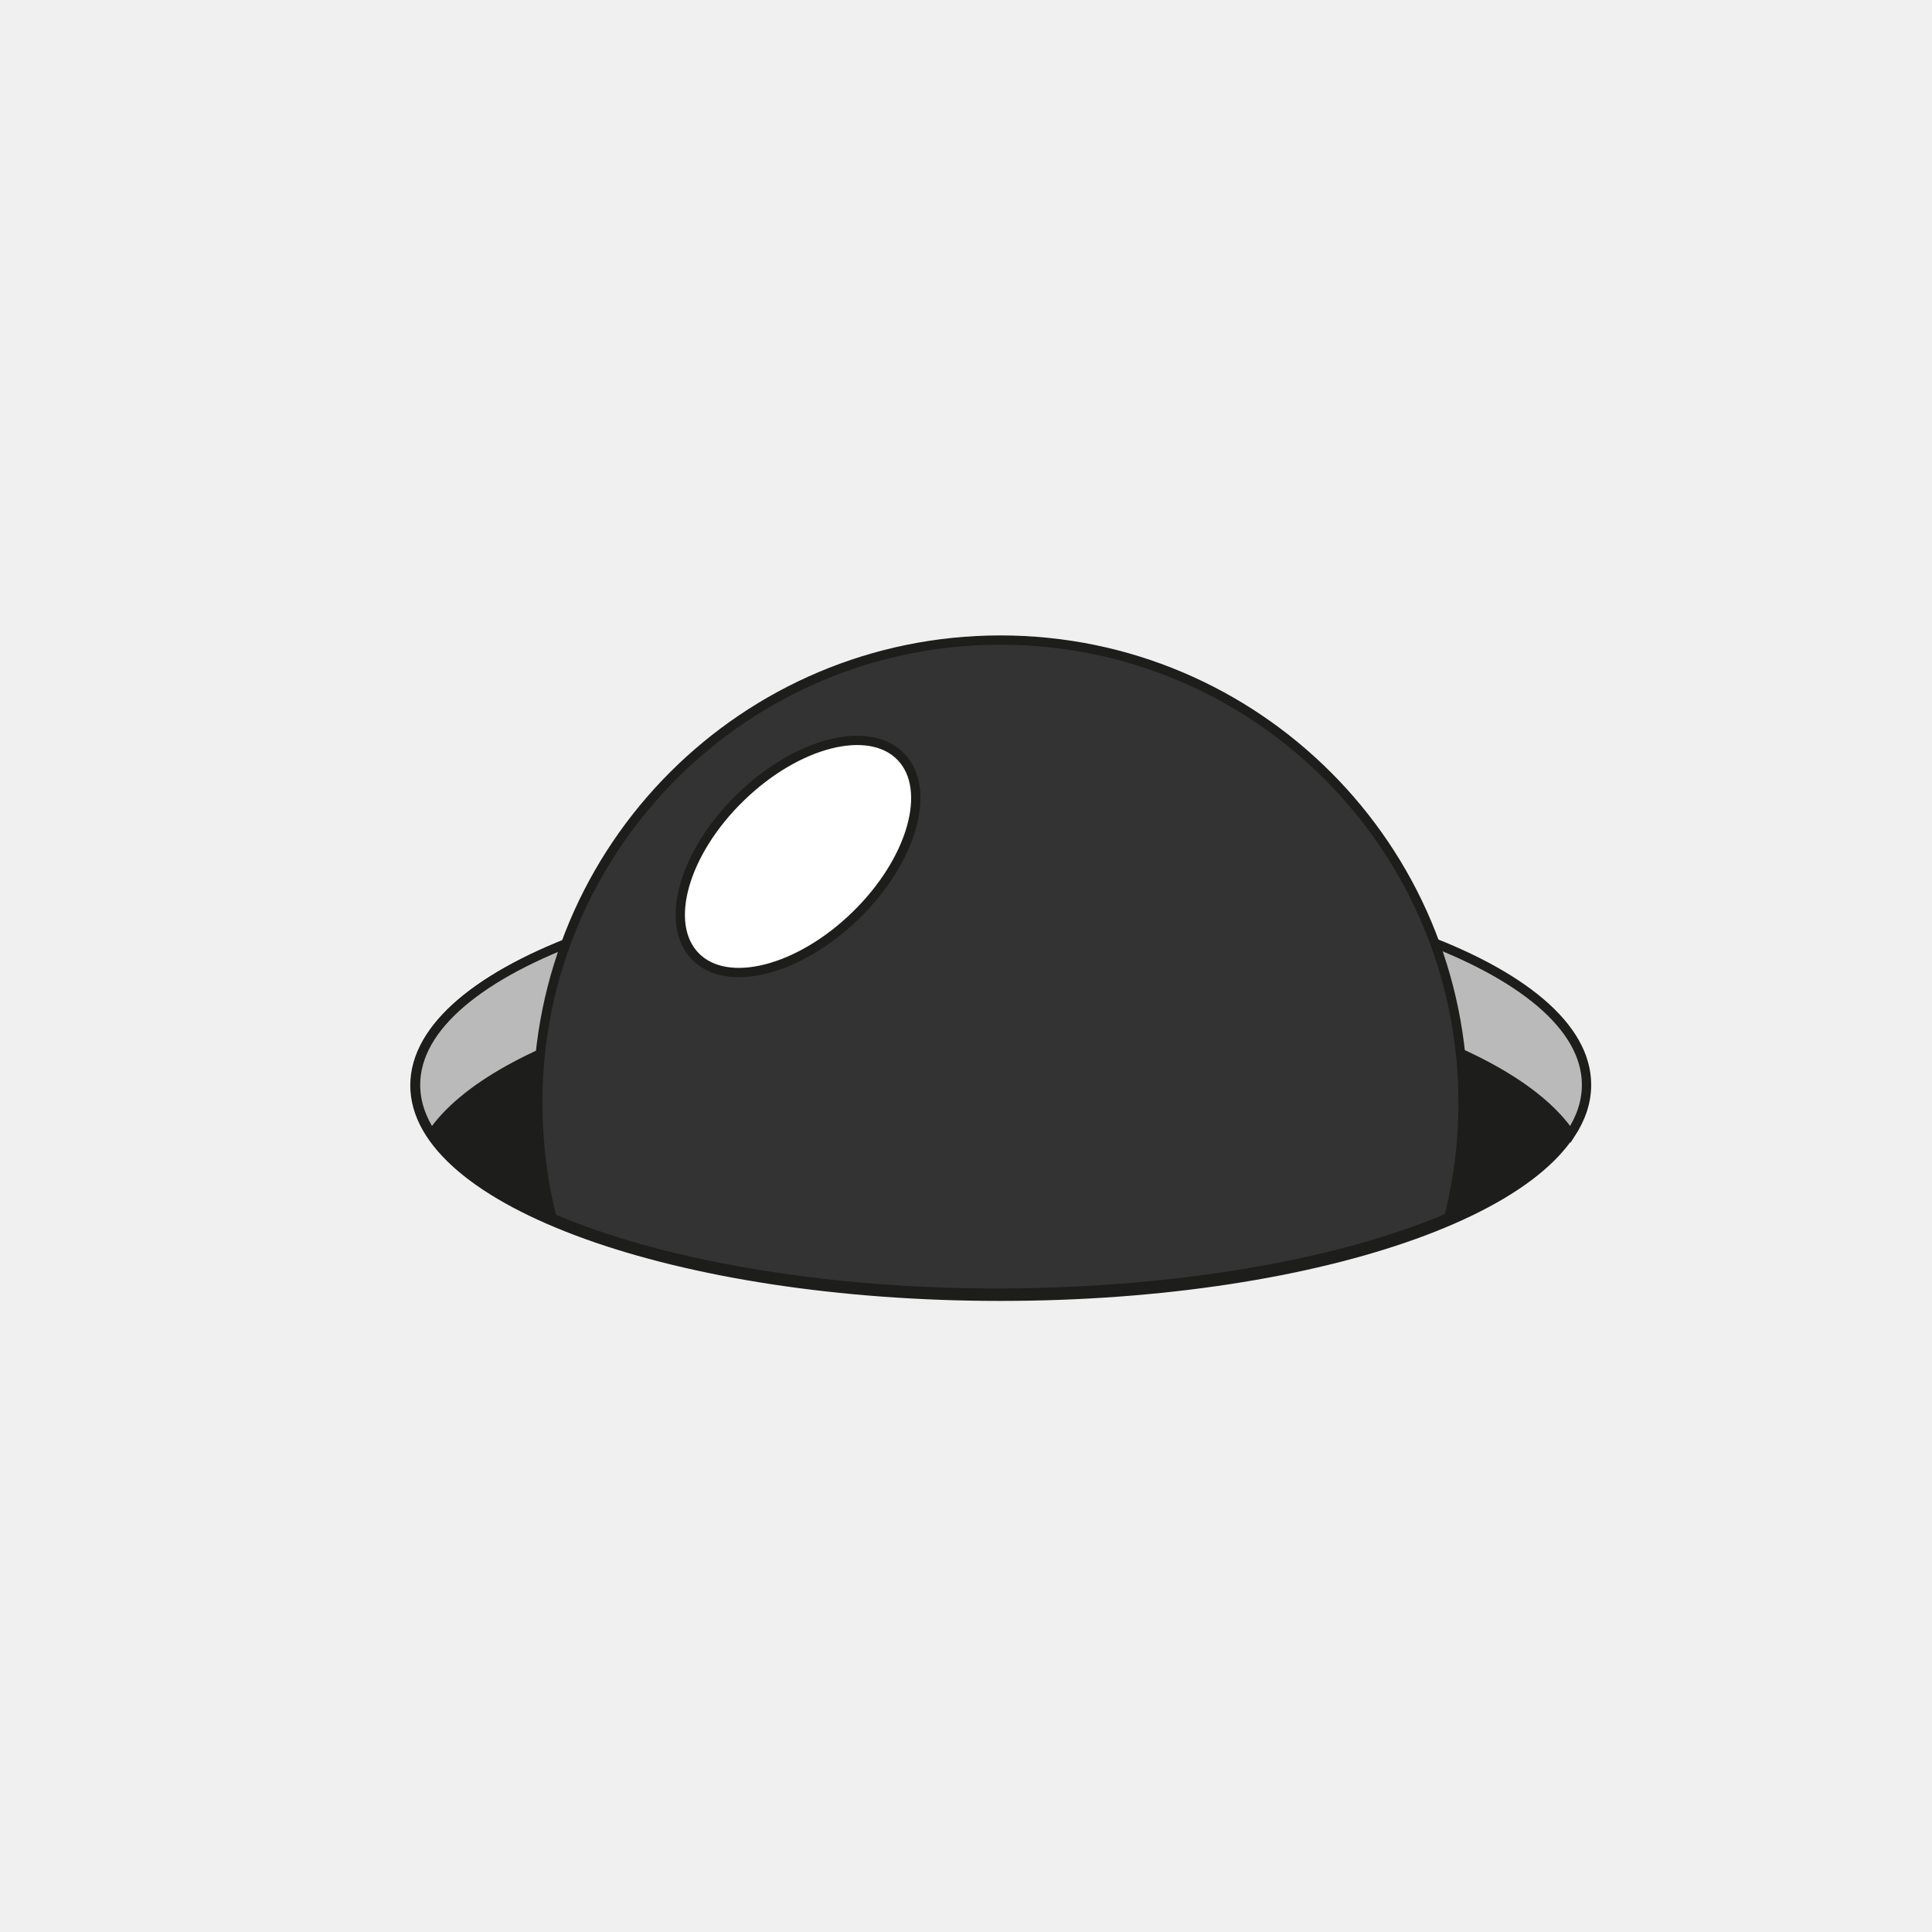
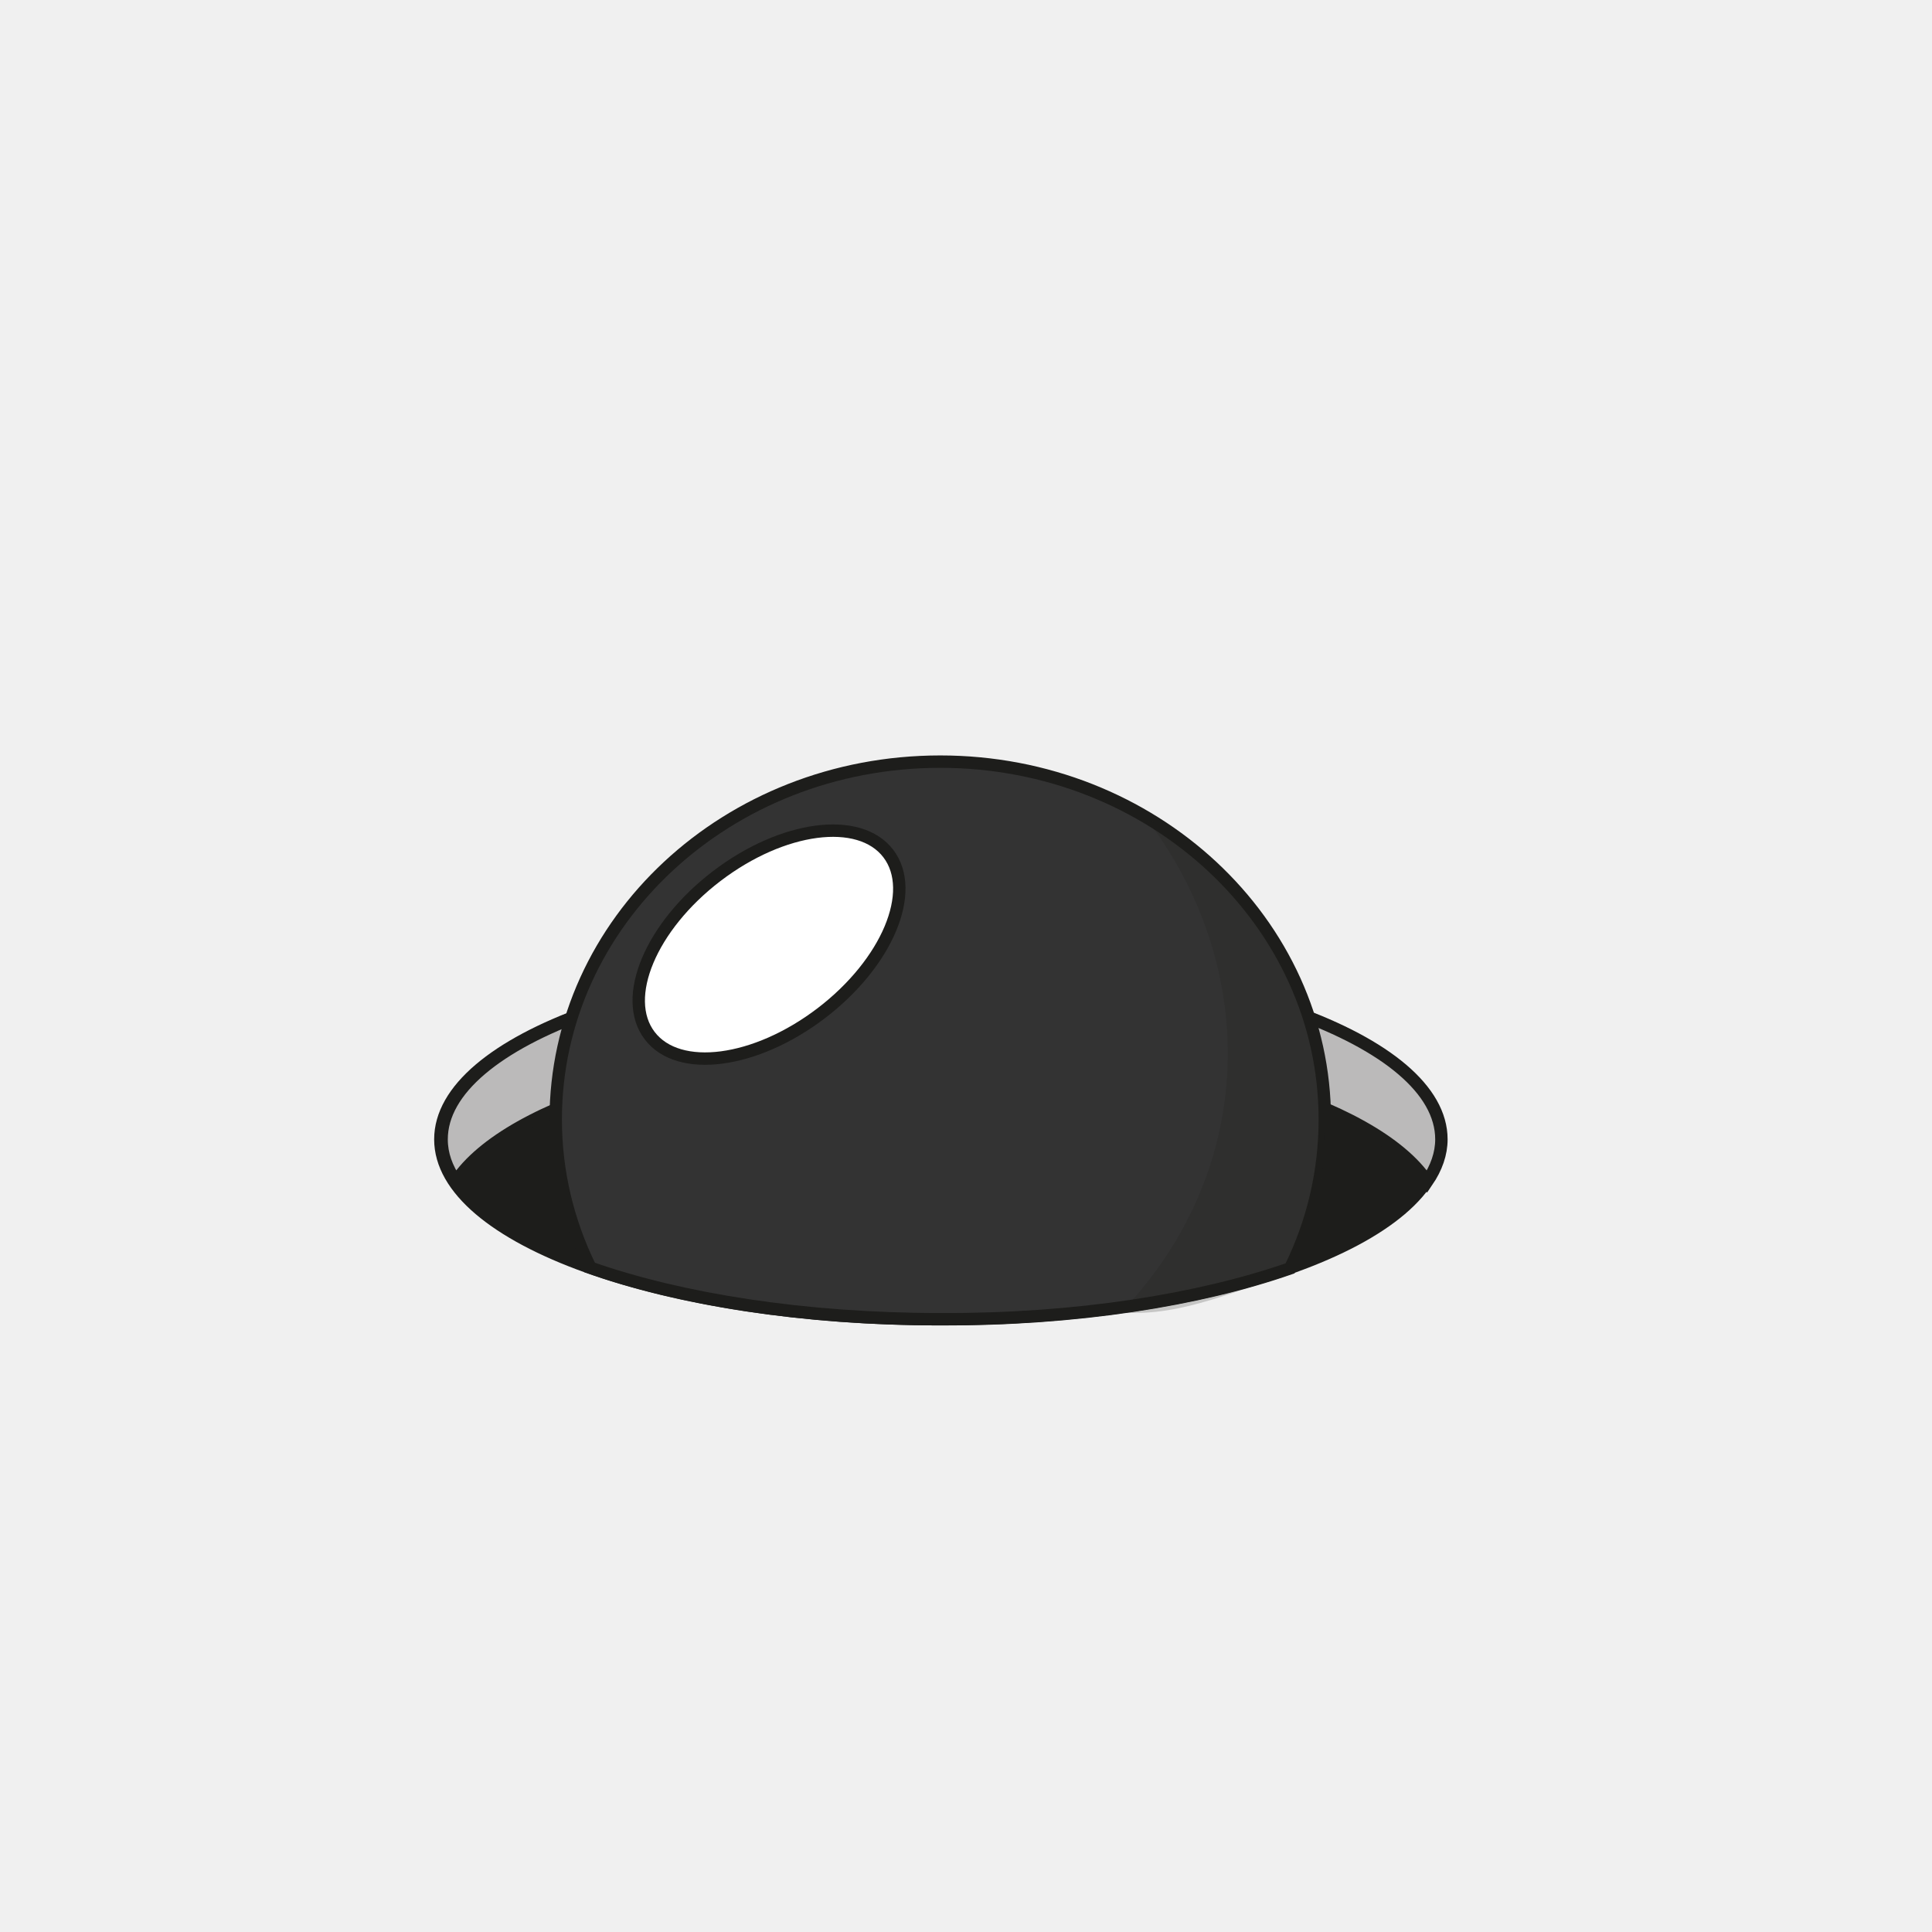
<svg xmlns="http://www.w3.org/2000/svg" version="1.1" id="Capa_1" x="0px" y="0px" viewBox="0 0 311.5 311.5" style="enable-background:new 0 0 311.5 311.5;" xml:space="preserve">
  <style type="text/css">
- 	.st0{fill:#1D1D1B;stroke:#1D1D1B;stroke-width:1.5;stroke-linecap:round;stroke-linejoin:round;stroke-miterlimit:10;}
- 	.st1{fill:#BBBABA;stroke:#1D1D1B;stroke-width:1.5;stroke-linecap:square;stroke-miterlimit:10;}
- 	.st2{opacity:0.2;fill:#1D1D1B;}
- 	.st3{opacity:0.21;fill:#1D1E1C;}
- 	.st4{fill:#D3B63C;stroke:#1D1E1C;stroke-width:1.5;stroke-linecap:round;stroke-linejoin:round;stroke-miterlimit:10;}
- 	.st5{fill:#FAD843;stroke:#1D1E1C;stroke-width:1.5;stroke-linecap:round;stroke-linejoin:round;stroke-miterlimit:10;}
- 	.st6{fill:#E84E42;stroke:#1D1E1C;stroke-width:1.5;stroke-linecap:round;stroke-linejoin:round;stroke-miterlimit:10;}
- 	.st7{fill:#FFFFFF;stroke:#1D1D1B;stroke-width:1.5;stroke-miterlimit:10;}
- 	.st8{opacity:0.2;}
- 	.st9{fill:#1D1D1B;}
- 	.st10{fill:none;stroke:#1D1E1C;stroke-width:1.5;stroke-miterlimit:10;}
- 	.st11{fill:#1D1E1C;stroke:#1D1E1C;stroke-width:1.5;stroke-linecap:round;stroke-linejoin:round;stroke-miterlimit:10;}
- 	.st12{fill:#4AC0EE;stroke:#1D1E1C;stroke-width:1.5;stroke-linecap:round;stroke-linejoin:round;stroke-miterlimit:10;}
- 	.st13{opacity:0.21;}
- 	.st14{fill:#1D1E1C;}
- 	.st15{fill:#FFF8F1;stroke:#1D1E1C;stroke-width:1.5;stroke-linecap:round;stroke-linejoin:round;stroke-miterlimit:10;}
- 	.st16{fill:#65C1BE;stroke:#000000;stroke-width:1.5;stroke-linecap:round;stroke-linejoin:round;stroke-miterlimit:10;}
- 	.st17{fill:#FFFFFF;stroke:#1D1D1B;stroke-width:1.5;stroke-linecap:round;stroke-linejoin:round;stroke-miterlimit:10;}
- 	.st18{fill:#ADADA6;stroke:#1D1D1B;stroke-width:1.5;stroke-linecap:round;stroke-linejoin:round;stroke-miterlimit:10;}
- 	.st19{fill:#8F8D8E;stroke:#1D1D1B;stroke-width:1.5;stroke-linecap:round;stroke-linejoin:round;stroke-miterlimit:10;}
- 	.st20{fill:#DADAD2;stroke:#1D1D1B;stroke-width:1.5;stroke-linecap:round;stroke-linejoin:round;stroke-miterlimit:10;}
- 	.st21{fill:#65C1BE;stroke:#000000;stroke-width:1.5;stroke-miterlimit:10;}
- 	.st22{fill:#549E9A;stroke:#000000;stroke-width:1.5;stroke-miterlimit:10;}
- 	.st23{fill:#FFFFFF;}
- 	.st24{clip-path:url(#SVGID_2_);}
- 	.st25{fill:#DADAD2;stroke:#1D1D1B;stroke-width:1.5;stroke-miterlimit:10;}
- 	.st26{fill:#77C6C7;stroke:#1D1D1B;stroke-width:1.5;stroke-linecap:round;stroke-linejoin:round;stroke-miterlimit:10;}
- 	.st27{fill:none;stroke:#000000;stroke-width:1.5;stroke-miterlimit:10;}
- 	.st28{fill:#F0F0F0;stroke:#1D1E1C;stroke-width:1.5;stroke-miterlimit:10;}
- 	.st29{clip-path:url(#SVGID_4_);}
- 	.st30{fill:#DBBD3E;stroke:#1D1E1C;stroke-width:1.5;stroke-miterlimit:10;}
- 	.st31{opacity:0.23;}
- 	.st32{fill:#FAD844;stroke:#1D1E1C;stroke-width:1.5;stroke-miterlimit:10;}
- 	.st33{fill:none;stroke:#1D1D1B;stroke-width:1.5;stroke-linecap:round;stroke-linejoin:round;stroke-miterlimit:10;}
- 	.st34{fill:#333333;stroke:#1D1D1B;stroke-width:1.5;stroke-linecap:square;stroke-miterlimit:10;}
- 	.st35{fill:#FFFFFF;stroke:#1D1D1B;stroke-width:1.55;stroke-miterlimit:10;}
- 	.st36{fill:none;stroke:#1D1E1C;stroke-width:1.5;stroke-linecap:round;stroke-linejoin:round;stroke-miterlimit:10;}
- 	.st37{fill:url(#);}
- 	.st38{fill:#FFFFFF;stroke:#1D1E1C;stroke-width:1.5;stroke-linecap:round;stroke-linejoin:round;stroke-miterlimit:10;}
- 	.st39{fill:#CC413A;stroke:#1D1E1C;stroke-width:1.5;stroke-linecap:round;stroke-linejoin:round;stroke-miterlimit:10;}
- 	.st40{opacity:0.26;fill:#1D1E1C;}
- 	.st41{fill:#EEEEEE;stroke:#1D1E1C;stroke-width:1.5;stroke-miterlimit:10;}
- 	.st42{fill:#1D1E1C;stroke:#1D1E1C;stroke-width:1.5;stroke-miterlimit:10;}
- 	.st43{fill:#C1C1BF;stroke:#1D1D1B;stroke-width:1.5;stroke-linecap:round;stroke-linejoin:round;stroke-miterlimit:10;}
- 	.st44{fill:#AFAFA8;stroke:#1D1D1B;stroke-width:1.5;stroke-linecap:round;stroke-linejoin:round;stroke-miterlimit:10;}
- 	.st45{fill:#C1C1BF;}
+ 	.st0{enable-background:new    ;}
+ 	.st1{clip-path:url(#SVGID_2_);enable-background:new    ;}
+ 	.st2{fill:#131412;}
+ 	.st3{fill:#131312;}
+ 	.st4{fill:#121311;}
+ 	.st5{fill:#D3B63C;stroke:#1D1E1C;stroke-width:2;stroke-linecap:round;stroke-linejoin:round;stroke-miterlimit:10;}
+ 	.st6{fill:#E84E42;stroke:#1D1E1C;stroke-width:2;stroke-linecap:round;stroke-linejoin:round;stroke-miterlimit:10;}
+ 	.st7{fill:#1D1D1B;stroke:#1D1D1B;stroke-width:1.5;stroke-linecap:round;stroke-linejoin:round;stroke-miterlimit:10;}
+ 	.st8{fill:#BBBABA;stroke:#1D1D1B;stroke-width:1.5;stroke-linecap:square;stroke-miterlimit:10;}
+ 	.st9{opacity:0.2;fill:#1D1D1B;}
+ 	.st10{opacity:0.21;fill:#1D1E1C;}
+ 	.st11{fill:#D3B63C;stroke:#1D1E1C;stroke-width:1.5;stroke-linecap:round;stroke-linejoin:round;stroke-miterlimit:10;}
+ 	.st12{fill:#FAD843;stroke:#1D1E1C;stroke-width:1.5;stroke-linecap:round;stroke-linejoin:round;stroke-miterlimit:10;}
+ 	.st13{fill:#E84E42;stroke:#1D1E1C;stroke-width:1.5;stroke-linecap:round;stroke-linejoin:round;stroke-miterlimit:10;}
+ 	.st14{fill:#FFFFFF;stroke:#1D1D1B;stroke-width:1.5;stroke-miterlimit:10;}
+ 	.st15{fill:#FAD843;stroke:#1D1E1C;stroke-width:2;stroke-linecap:round;stroke-linejoin:round;stroke-miterlimit:10;}
+ 	.st16{fill:#FFFFFF;stroke:#1D1D1B;stroke-width:2;stroke-miterlimit:10;}
+ 	.st17{opacity:0.2;}
+ 	.st18{fill:#1D1D1B;}
+ 	.st19{fill:none;stroke:#1D1E1C;stroke-width:1.5;stroke-miterlimit:10;}
+ 	.st20{fill:#1D1E1C;stroke:#1D1E1C;stroke-width:1.5;stroke-linecap:round;stroke-linejoin:round;stroke-miterlimit:10;}
+ 	.st21{fill:#4AC0EE;stroke:#1D1E1C;stroke-width:1.5;stroke-linecap:round;stroke-linejoin:round;stroke-miterlimit:10;}
+ 	.st22{opacity:0.21;}
+ 	.st23{fill:#1D1E1C;}
+ 	.st24{fill:#4AC0EE;stroke:#1D1E1C;stroke-width:2;stroke-linecap:round;stroke-linejoin:round;stroke-miterlimit:10;}
+ 	.st25{fill:#FFF8F1;stroke:#1D1E1C;stroke-width:2;stroke-linecap:round;stroke-linejoin:round;stroke-miterlimit:10;}
+ 	.st26{fill:#65C1BE;stroke:#000000;stroke-width:1.5;stroke-linecap:round;stroke-linejoin:round;stroke-miterlimit:10;}
+ 	.st27{fill:#FFFFFF;stroke:#1D1D1B;stroke-width:1.5;stroke-linecap:round;stroke-linejoin:round;stroke-miterlimit:10;}
+ 	.st28{fill:#ADADA6;stroke:#1D1D1B;stroke-width:1.5;stroke-linecap:round;stroke-linejoin:round;stroke-miterlimit:10;}
+ 	.st29{fill:#8F8D8E;stroke:#1D1D1B;stroke-width:1.5;stroke-linecap:round;stroke-linejoin:round;stroke-miterlimit:10;}
+ 	.st30{fill:#DADAD2;stroke:#1D1D1B;stroke-width:1.5;stroke-linecap:round;stroke-linejoin:round;stroke-miterlimit:10;}
+ 	.st31{fill:#65C1BE;stroke:#000000;stroke-width:1.5;stroke-miterlimit:10;}
+ 	.st32{fill:#549E9A;stroke:#000000;stroke-width:1.5;stroke-miterlimit:10;}
+ 	.st33{fill:#FFFFFF;}
+ 	.st34{fill:#65C1BE;stroke:#000000;stroke-width:2;stroke-miterlimit:10;}
+ 	.st35{fill:#549E9A;stroke:#000000;stroke-width:2;stroke-miterlimit:10;}
+ 	.st36{fill:#65C1BE;stroke:#000000;stroke-width:2;stroke-linecap:round;stroke-linejoin:round;stroke-miterlimit:10;}
+ 	.st37{clip-path:url(#SVGID_4_);}
+ 	.st38{fill:#DADAD2;stroke:#1D1D1B;stroke-width:1.5;stroke-miterlimit:10;}
+ 	.st39{fill:#77C6C7;stroke:#1D1D1B;stroke-width:1.5;stroke-linecap:round;stroke-linejoin:round;stroke-miterlimit:10;}
+ 	.st40{fill:none;stroke:#000000;stroke-width:1.5;stroke-miterlimit:10;}
+ 	.st41{fill:#F0F0F0;stroke:#1D1E1C;stroke-width:1.5;stroke-miterlimit:10;}
+ 	.st42{clip-path:url(#SVGID_6_);}
+ 	.st43{fill:#DADAD2;stroke:#1D1D1B;stroke-width:2;stroke-miterlimit:10;}
+ 	.st44{fill:none;stroke:#1D1E1C;stroke-width:2;stroke-miterlimit:10;}
+ 	.st45{fill:#77C6C7;stroke:#1D1D1B;stroke-width:2;stroke-linecap:round;stroke-linejoin:round;stroke-miterlimit:10;}
+ 	.st46{fill:#DADAD2;stroke:#1D1D1B;stroke-width:2;stroke-linecap:round;stroke-linejoin:round;stroke-miterlimit:10;}
+ 	.st47{fill:none;stroke:#000000;stroke-width:2;stroke-miterlimit:10;}
+ 	.st48{fill:#F0F0F0;stroke:#1D1E1C;stroke-width:2;stroke-miterlimit:10;}
+ 	.st49{clip-path:url(#SVGID_8_);}
+ 	.st50{clip-path:url(#SVGID_10_);}
+ 	.st51{fill:#DBBD3E;stroke:#1D1E1C;stroke-width:1.5;stroke-miterlimit:10;}
+ 	.st52{opacity:0.23;}
+ 	.st53{fill:#FAD844;stroke:#1D1E1C;stroke-width:1.5;stroke-miterlimit:10;}
+ 	.st54{fill:#FFFFFF;stroke:#1D1D1B;stroke-width:2;stroke-linecap:round;stroke-linejoin:round;stroke-miterlimit:10;}
+ 	.st55{fill:none;stroke:#1D1D1B;stroke-width:1.5;stroke-linecap:round;stroke-linejoin:round;stroke-miterlimit:10;}
+ 	.st56{fill:none;stroke:#1D1D1B;stroke-width:2;stroke-linecap:round;stroke-linejoin:round;stroke-miterlimit:10;}
+ 	.st57{fill:#333333;stroke:#1D1D1B;stroke-width:1.5;stroke-linecap:square;stroke-miterlimit:10;}
+ 	.st58{fill:#1D1D1B;stroke:#1D1D1B;stroke-width:2;stroke-linecap:round;stroke-linejoin:round;stroke-miterlimit:10;}
+ 	.st59{fill:#BBBABA;stroke:#1D1D1B;stroke-width:2;stroke-linecap:square;stroke-miterlimit:10;}
+ 	.st60{fill:#333333;stroke:#1D1D1B;stroke-width:2;stroke-linecap:square;stroke-miterlimit:10;}
+ 	.st61{fill:#FFFFFF;stroke:#1D1D1B;stroke-width:1.55;stroke-miterlimit:10;}
+ 	.st62{fill:#DBBD3E;stroke:#1D1E1C;stroke-width:2;stroke-miterlimit:10;}
+ 	.st63{fill:#FAD844;stroke:#1D1E1C;stroke-width:2;stroke-miterlimit:10;}
+ 	.st64{fill:none;stroke:#1D1E1C;stroke-width:1.5;stroke-linecap:round;stroke-linejoin:round;stroke-miterlimit:10;}
+ 	.st65{fill:none;stroke:#1D1E1C;stroke-width:2;stroke-linecap:round;stroke-linejoin:round;stroke-miterlimit:10;}
+ 	.st66{fill:url(#);}
+ 	.st67{fill:#FFFFFF;stroke:#1D1E1C;stroke-width:1.5;stroke-linecap:round;stroke-linejoin:round;stroke-miterlimit:10;}
+ 	.st68{fill:#CC413A;stroke:#1D1E1C;stroke-width:1.5;stroke-linecap:round;stroke-linejoin:round;stroke-miterlimit:10;}
+ 	.st69{opacity:0.26;fill:#1D1E1C;}
+ 	.st70{fill:#EEEEEE;stroke:#1D1E1C;stroke-width:1.5;stroke-miterlimit:10;}
+ 	.st71{fill:#1D1E1C;stroke:#1D1E1C;stroke-width:1.5;stroke-miterlimit:10;}
+ 	.st72{fill:#C1C1BF;stroke:#1D1D1B;stroke-width:1.5;stroke-linecap:round;stroke-linejoin:round;stroke-miterlimit:10;}
+ 	.st73{fill:#AFAFA8;stroke:#1D1D1B;stroke-width:1.5;stroke-linecap:round;stroke-linejoin:round;stroke-miterlimit:10;}
+ 	.st74{fill:#C1C1BF;}
+ 	.st75{fill:#1D1E1C;stroke:#1D1E1C;stroke-width:2;stroke-linecap:round;stroke-linejoin:round;stroke-miterlimit:10;}
+ 	.st76{fill:#549E9A;stroke:#000000;stroke-width:2;stroke-linecap:round;stroke-linejoin:round;stroke-miterlimit:10;}
+ 	.st77{fill:#ADADA6;stroke:#1D1D1B;stroke-width:2;stroke-linecap:round;stroke-linejoin:round;stroke-miterlimit:10;}
+ 	.st78{fill:#8F8D8E;stroke:#1D1D1B;stroke-width:2;stroke-linecap:round;stroke-linejoin:round;stroke-miterlimit:10;}
+ 	.st79{clip-path:url(#SVGID_12_);enable-background:new    ;}
+ 	.st80{fill:#0F0F0E;}
+ 	.st81{clip-path:url(#SVGID_14_);enable-background:new    ;}
+ 	.st82{fill:#111110;}
+ 	.st83{fill:#10100F;}
+ 	.st84{fill:#484747;}
+ 	.st85{clip-path:url(#SVGID_16_);enable-background:new    ;}
+ 	.st86{fill:#4A494A;}
+ 	.st87{fill:#151513;}
+ 	.st88{clip-path:url(#SVGID_18_);enable-background:new    ;}
+ 	.st89{fill:#121211;}
+ 	.st90{fill:#131311;}
+ 	.st91{clip-path:url(#SVGID_20_);enable-background:new    ;}
+ 	.st92{clip-path:url(#SVGID_22_);enable-background:new    ;}
+ 	.st93{clip-path:url(#SVGID_24_);enable-background:new    ;}
+ 	.st94{fill:#656465;}
+ 	.st95{clip-path:url(#SVGID_26_);enable-background:new    ;}
+ 	.st96{fill:#595758;}
+ 	.st97{fill:#5C5A5B;}
+ 	.st98{fill:#5E5D5E;}
+ 	.st99{clip-path:url(#SVGID_28_);enable-background:new    ;}
+ 	.st100{fill:#565555;}
+ 	.st101{fill:#535252;}
+ 	.st102{fill:#504F50;}
+ 	.st103{fill:#4D4C4D;}
+ 	.st104{clip-path:url(#SVGID_30_);enable-background:new    ;}
+ 	.st105{clip-path:url(#SVGID_32_);enable-background:new    ;}
+ 	.st106{clip-path:url(#SVGID_34_);enable-background:new    ;}
+ 	.st107{clip-path:url(#SVGID_36_);enable-background:new    ;}
+ 	.st108{fill:#484748;}
+ 	.st109{clip-path:url(#SVGID_38_);enable-background:new    ;}
+ 	.st110{clip-path:url(#SVGID_40_);enable-background:new    ;}
+ 	.st111{clip-path:url(#SVGID_42_);enable-background:new    ;}
+ 	.st112{clip-path:url(#SVGID_44_);enable-background:new    ;}
+ 	.st113{clip-path:url(#SVGID_46_);enable-background:new    ;}
+ 	.st114{clip-path:url(#SVGID_48_);enable-background:new    ;}
+ 	.st115{clip-path:url(#SVGID_50_);enable-background:new    ;}
+ 	.st116{clip-path:url(#SVGID_52_);enable-background:new    ;}
+ 	.st117{clip-path:url(#SVGID_54_);enable-background:new    ;}
+ 	.st118{clip-path:url(#SVGID_56_);enable-background:new    ;}
+ 	.st119{clip-path:url(#SVGID_58_);enable-background:new    ;}
+ 	.st120{clip-path:url(#SVGID_60_);enable-background:new    ;}
+ 	.st121{clip-path:url(#SVGID_62_);enable-background:new    ;}
+ 	.st122{clip-path:url(#SVGID_64_);enable-background:new    ;}
+ 	.st123{clip-path:url(#SVGID_66_);enable-background:new    ;}
+ 	.st124{clip-path:url(#SVGID_68_);enable-background:new    ;}
+ 	.st125{fill:#595859;}
+ 	.st126{clip-path:url(#SVGID_70_);enable-background:new    ;}
+ 	.st127{clip-path:url(#SVGID_72_);enable-background:new    ;}
+ 	.st128{clip-path:url(#SVGID_74_);enable-background:new    ;}
+ 	.st129{fill:#585758;}
+ 	.st130{clip-path:url(#SVGID_76_);enable-background:new    ;}
+ 	.st131{clip-path:url(#SVGID_78_);enable-background:new    ;}
+ 	.st132{clip-path:url(#SVGID_80_);enable-background:new    ;}
+ 	.st133{clip-path:url(#SVGID_82_);enable-background:new    ;}
+ 	.st134{clip-path:url(#SVGID_84_);enable-background:new    ;}
+ 	.st135{clip-path:url(#SVGID_86_);enable-background:new    ;}
+ 	.st136{clip-path:url(#SVGID_88_);enable-background:new    ;}
+ 	.st137{clip-path:url(#SVGID_90_);enable-background:new    ;}
+ 	.st138{clip-path:url(#SVGID_92_);enable-background:new    ;}
+ 	.st139{clip-path:url(#SVGID_94_);enable-background:new    ;}
+ 	.st140{clip-path:url(#SVGID_96_);enable-background:new    ;}
+ 	.st141{clip-path:url(#SVGID_98_);enable-background:new    ;}
+ 	.st142{clip-path:url(#SVGID_100_);enable-background:new    ;}
+ 	.st143{clip-path:url(#SVGID_102_);enable-background:new    ;}
+ 	.st144{clip-path:url(#SVGID_104_);enable-background:new    ;}
+ 	.st145{clip-path:url(#SVGID_106_);enable-background:new    ;}
+ 	.st146{fill:#7D7B7C;}
+ 	.st147{fill:#191918;}
+ 	.st148{clip-path:url(#SVGID_108_);enable-background:new    ;}
+ 	.st149{clip-path:url(#SVGID_110_);enable-background:new    ;}
+ 	.st150{clip-path:url(#SVGID_112_);enable-background:new    ;}
+ 	.st151{clip-path:url(#SVGID_114_);enable-background:new    ;}
+ 	.st152{clip-path:url(#SVGID_116_);enable-background:new    ;}
+ 	.st153{clip-path:url(#SVGID_118_);enable-background:new    ;}
+ 	.st154{clip-path:url(#SVGID_120_);enable-background:new    ;}
+ 	.st155{clip-path:url(#SVGID_122_);enable-background:new    ;}
+ 	.st156{clip-path:url(#SVGID_124_);enable-background:new    ;}
+ 	.st157{clip-path:url(#SVGID_126_);enable-background:new    ;}
+ 	.st158{clip-path:url(#SVGID_128_);enable-background:new    ;}
+ 	.st159{clip-path:url(#SVGID_130_);enable-background:new    ;}
+ 	.st160{fill:#FFFFFF;stroke:#1D1D1B;stroke-width:2;stroke-linecap:round;stroke-miterlimit:10;}
</style>
  <g>
+     <ellipse class="st58" cx="151.6" cy="183.7" rx="80.6" ry="29" />
+     <g>
+       <path class="st59" d="M151.7,168.3c38,0,69.9,9.5,78.4,22.2c1.5-2.2,2.3-4.5,2.3-6.8c0-16-36.1-29-80.6-29s-80.6,13-80.6,29    c0,2.4,0.8,4.6,2.3,6.8C81.9,177.8,113.7,168.3,151.7,168.3z" />
+     </g>
    <g>
      <g>
-         <ellipse class="st0" cx="161.3" cy="175" rx="94.4" ry="34" />
-         <g>
-           <path class="st1" d="M161.4,156.9c44.5,0,81.8,11.1,91.8,26c1.7-2.6,2.6-5.2,2.6-8c0-18.8-42.3-34-94.4-34s-94.4,15.2-94.4,34      c0,2.8,0.9,5.4,2.6,8C79.6,168,116.9,156.9,161.4,156.9z" />
-         </g>
+         <path class="st9" d="M71.1,185.1c0,0.1,0,0.1,0,0.2l-0.1-1.6C71,184.2,71,184.7,71.1,185.1z" />
+         <path class="st60" d="M208,204.5c3.6-7.3,5.6-15.4,5.6-24c0-31.8-27.7-57.7-62-57.7s-62,25.8-62,57.7c0,8.5,2,16.5,5.5,23.7     c0,0.1,0.1,0.1,0.1,0.2c14.5,5.1,34.4,8.3,56.4,8.3C173.5,212.8,193.4,209.6,208,204.5z" />
+       </g>
+       <ellipse transform="matrix(0.6068 0.7948 -0.7948 0.6068 169.7951 -38.6671)" class="st16" cx="124" cy="152.3" rx="13.9" ry="24.2" />
+       <g class="st17">
+         <path class="st18" d="M180.8,211.6c9.9,0.8,19.2-4,28.6-6.6c9-23.3,3-49-16.3-67.1c-2.6-2.4-5.5-4.2-8.4-6.1     c18.4,24,18,56.4-3.4,79.2C181.1,211.2,180.9,211.4,180.8,211.6z" />
      </g>
    </g>
  </g>
-   <g>
-     <path class="st34" d="M233.6,196.3c1.5-5.9,2.3-12.1,2.3-18.5c0-41.2-33.4-74.6-74.6-74.6s-74.6,33.4-74.6,74.6   c0,6.4,0.8,12.7,2.3,18.6c17.3,7.4,43.2,12.1,72.1,12.1C190.3,208.4,216.3,203.7,233.6,196.3z" />
-   </g>
-   <ellipse transform="matrix(0.6969 0.7172 -0.7172 0.6969 138.0224 -50.4561)" class="st7" cx="128.7" cy="138.1" rx="13.3" ry="23.1" />
</svg>
